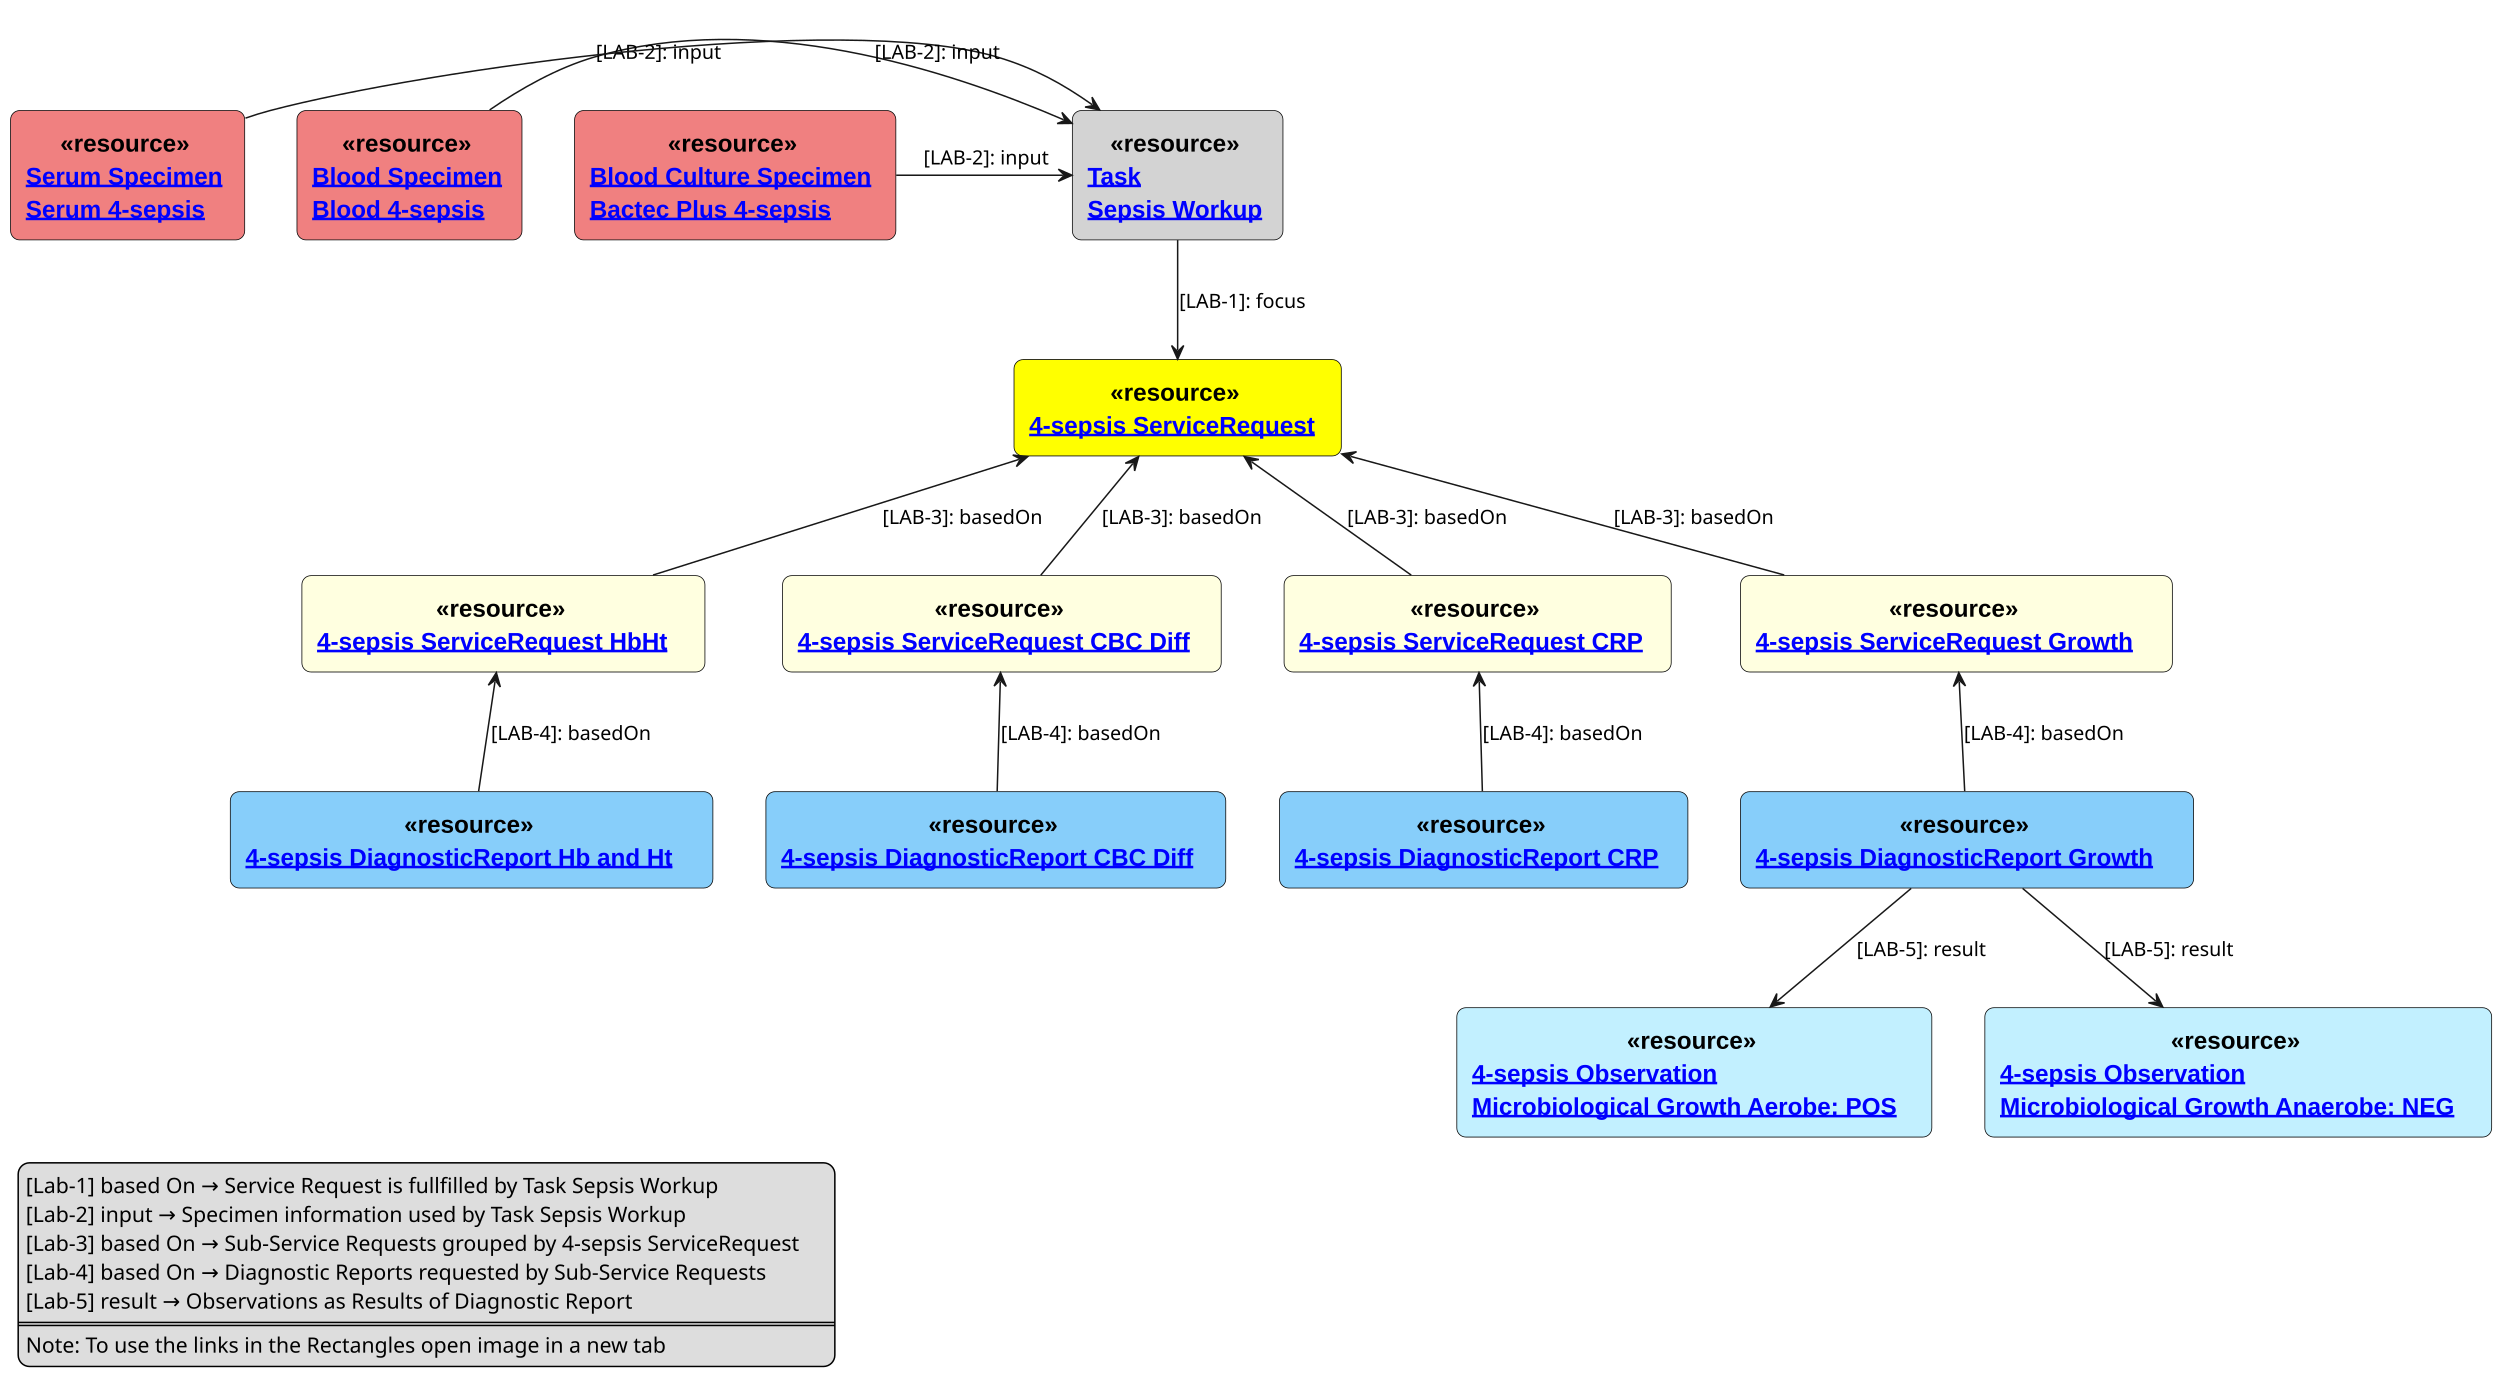
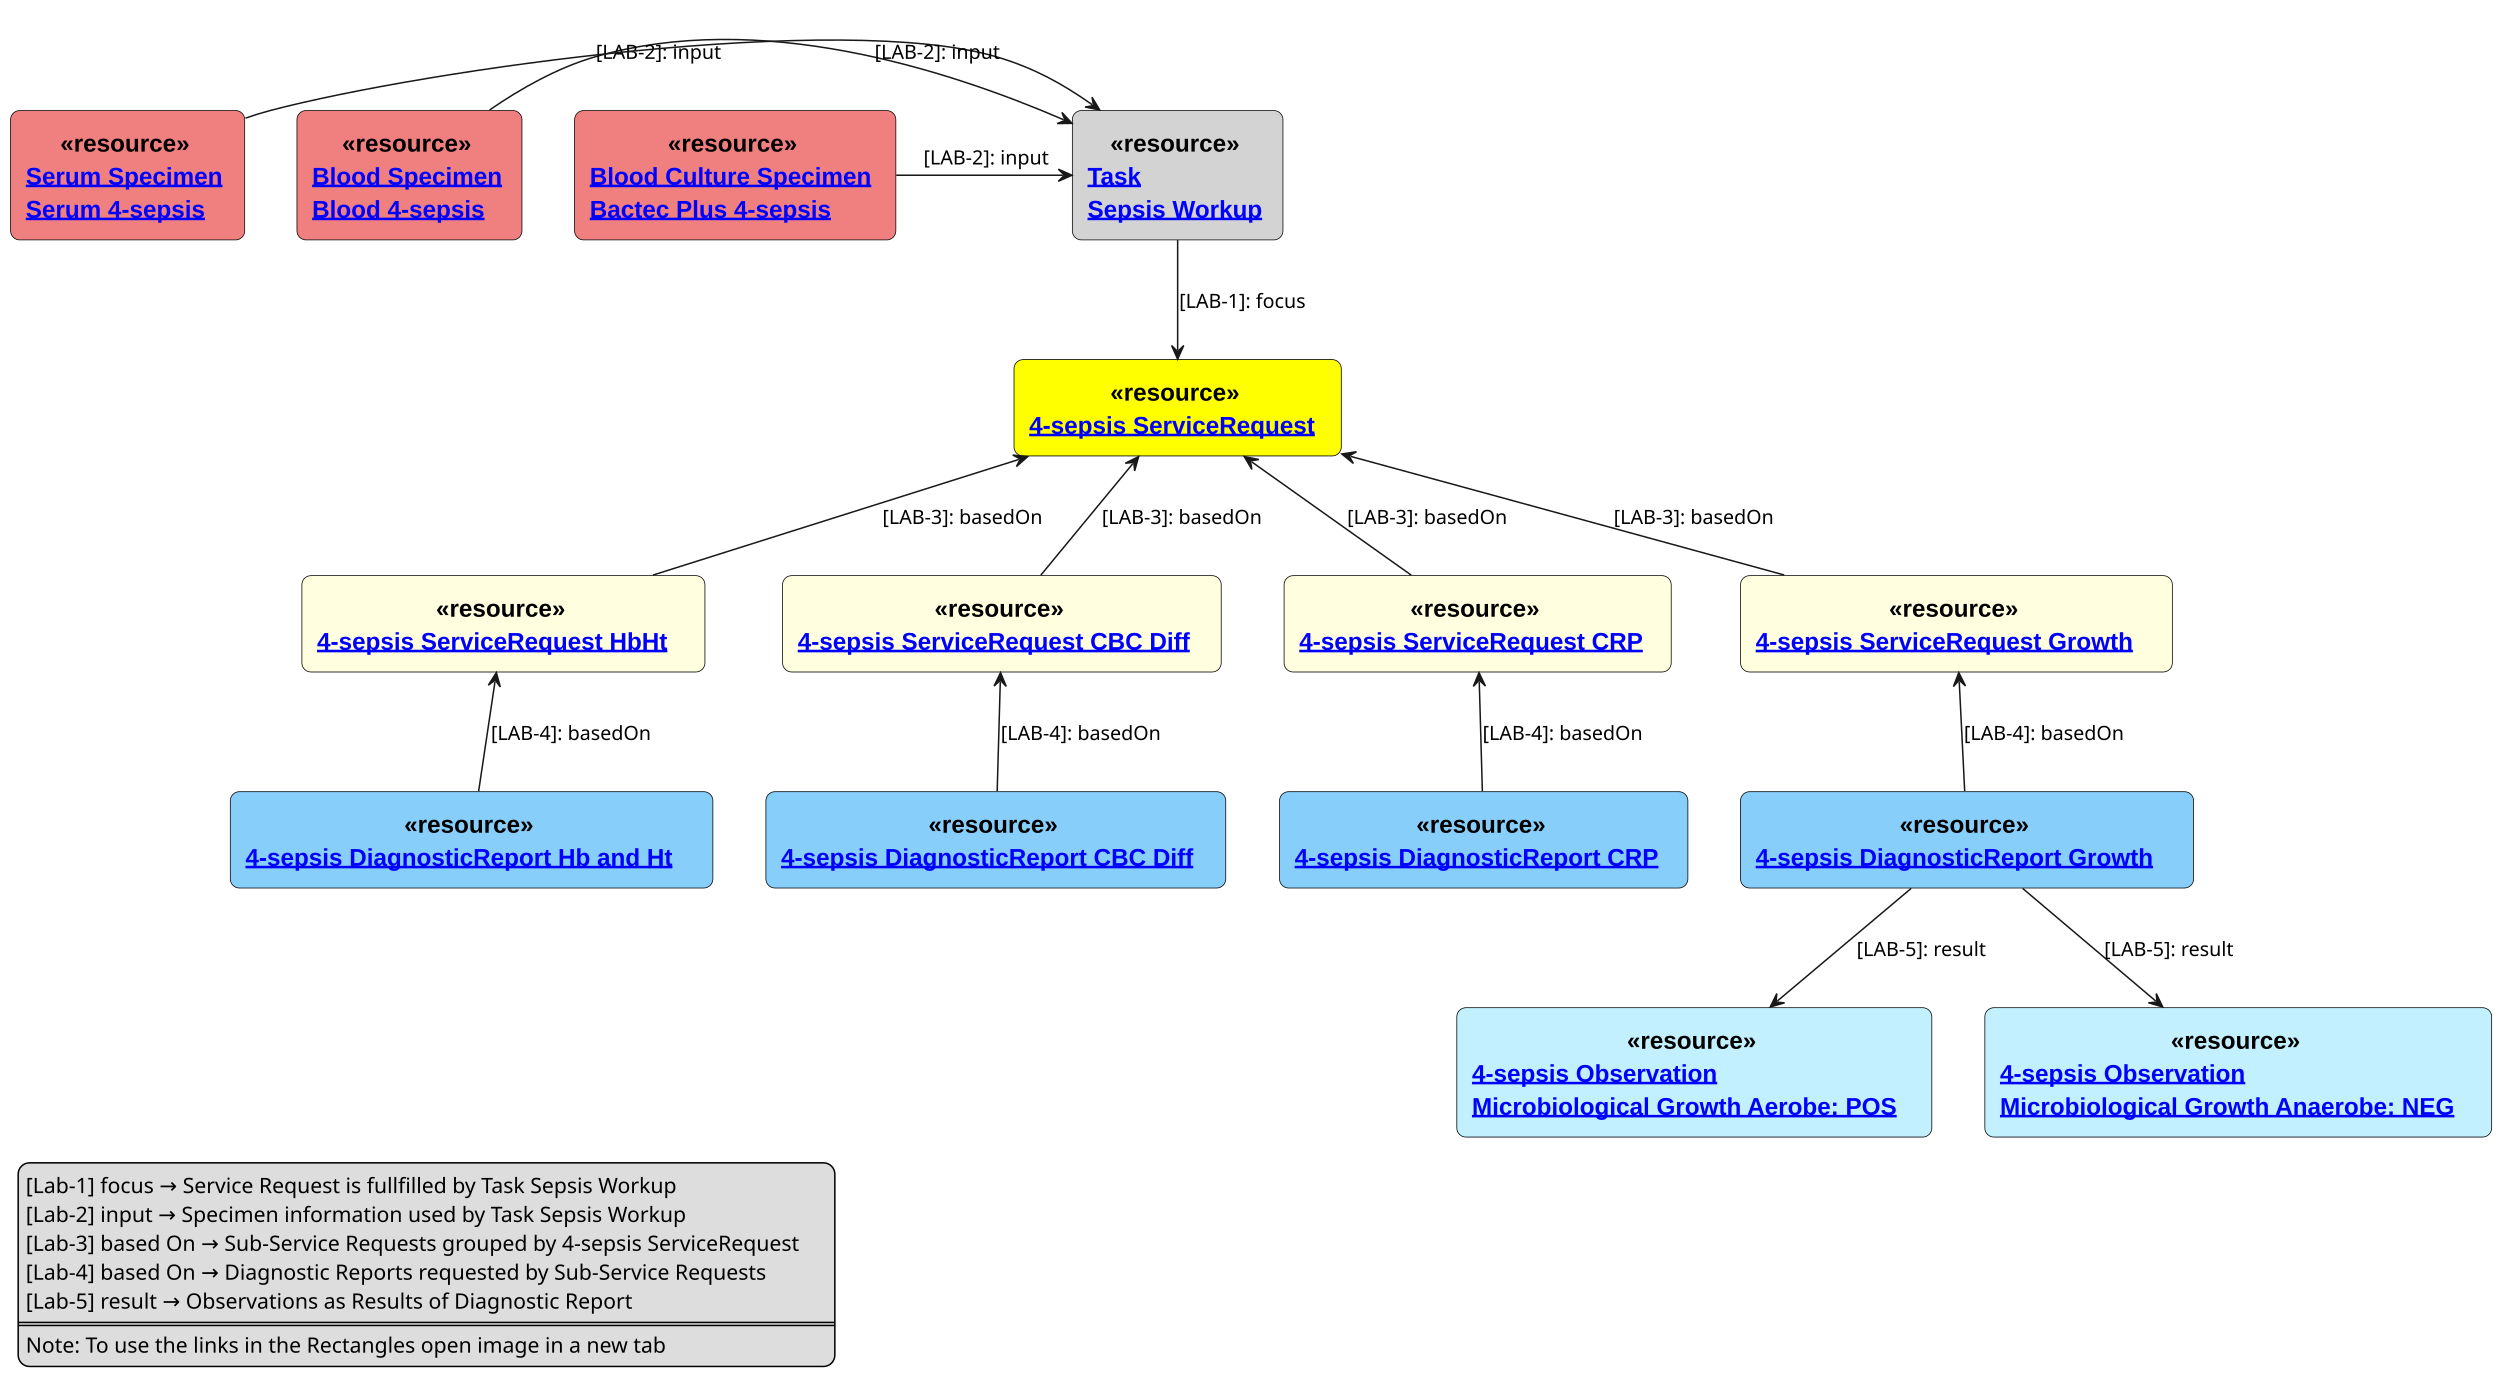
<svg xmlns="http://www.w3.org/2000/svg" xmlns:xlink="http://www.w3.org/1999/xlink" contentStyleType="text/css" height="921px" preserveAspectRatio="none" style="width:1650px;height:921px;background:#FFFFFF;" version="1.1" viewBox="0 0 1650 921" width="1650px" zoomAndPan="magnify">
  <defs />
  <g>
    <g id="elem_SR">
      <rect fill="#FFFF00" height="63.584" rx="6" ry="6" style="stroke:#000000;stroke-width:0.5;" width="216" x="669.25" y="237.34" />
      <text fill="#000000" font-family="Arial" font-size="16" font-weight="bold" lengthAdjust="spacing" textLength="89" x="732.75" y="264.444">«resource»</text>
      <a href="ServiceRequest-4-sepsis-ServiceRequest.html" target="_top" title="ServiceRequest-4-sepsis-ServiceRequest.html" xlink:actuate="onRequest" xlink:href="ServiceRequest-4-sepsis-ServiceRequest.html" xlink:show="new" xlink:title="ServiceRequest-4-sepsis-ServiceRequest.html" xlink:type="simple">
        <text fill="#0000FF" font-family="Arial" font-size="16" font-weight="bold" lengthAdjust="spacing" text-decoration="underline" textLength="192" x="679.25" y="286.236">4-sepsis ServiceRequest</text>
      </a>
      <text fill="#000000" font-family="Arial" font-size="16" font-weight="bold" lengthAdjust="spacing" textLength="4" x="871.25" y="286.236"> </text>
    </g>
    <g id="elem_SRHBHT">
      <rect fill="#FFFFE0" height="63.584" rx="6" ry="6" style="stroke:#000000;stroke-width:0.5;" width="266" x="199.25" y="379.93" />
      <text fill="#000000" font-family="Arial" font-size="16" font-weight="bold" lengthAdjust="spacing" textLength="89" x="287.75" y="407.034">«resource»</text>
      <a href="ServiceRequest-4-sepsis-ServiceRequestHbHt.html" target="_top" title="ServiceRequest-4-sepsis-ServiceRequestHbHt.html" xlink:actuate="onRequest" xlink:href="ServiceRequest-4-sepsis-ServiceRequestHbHt.html" xlink:show="new" xlink:title="ServiceRequest-4-sepsis-ServiceRequestHbHt.html" xlink:type="simple">
        <text fill="#0000FF" font-family="Arial" font-size="16" font-weight="bold" lengthAdjust="spacing" text-decoration="underline" textLength="238" x="209.25" y="428.826">4-sepsis ServiceRequest HbHt</text>
      </a>
      <text fill="#000000" font-family="Arial" font-size="16" font-weight="bold" lengthAdjust="spacing" textLength="4" x="451.25" y="428.826"> </text>
    </g>
    <g id="elem_SRDIFF">
      <rect fill="#FFFFE0" height="63.584" rx="6" ry="6" style="stroke:#000000;stroke-width:0.5;" width="289.5" x="516.5" y="379.93" />
      <text fill="#000000" font-family="Arial" font-size="16" font-weight="bold" lengthAdjust="spacing" textLength="89" x="616.75" y="407.034">«resource»</text>
      <a href="ServiceRequest-4-sepsis-ServiceRequestCBCDiff.html" target="_top" title="ServiceRequest-4-sepsis-ServiceRequestCBCDiff.html" xlink:actuate="onRequest" xlink:href="ServiceRequest-4-sepsis-ServiceRequestCBCDiff.html" xlink:show="new" xlink:title="ServiceRequest-4-sepsis-ServiceRequestCBCDiff.html" xlink:type="simple">
        <text fill="#0000FF" font-family="Arial" font-size="16" font-weight="bold" lengthAdjust="spacing" text-decoration="underline" textLength="261.5" x="526.5" y="428.826">4-sepsis ServiceRequest CBC Diff</text>
      </a>
      <text fill="#000000" font-family="Arial" font-size="16" font-weight="bold" lengthAdjust="spacing" textLength="4" x="792" y="428.826"> </text>
    </g>
    <g id="elem_SRCRP">
      <rect fill="#FFFFE0" height="63.584" rx="6" ry="6" style="stroke:#000000;stroke-width:0.5;" width="255.5" x="847.5" y="379.93" />
      <text fill="#000000" font-family="Arial" font-size="16" font-weight="bold" lengthAdjust="spacing" textLength="89" x="930.75" y="407.034">«resource»</text>
      <a href="ServiceRequest-4-sepsis-ServiceRequestCRP.html" target="_top" title="ServiceRequest-4-sepsis-ServiceRequestCRP.html" xlink:actuate="onRequest" xlink:href="ServiceRequest-4-sepsis-ServiceRequestCRP.html" xlink:show="new" xlink:title="ServiceRequest-4-sepsis-ServiceRequestCRP.html" xlink:type="simple">
        <text fill="#0000FF" font-family="Arial" font-size="16" font-weight="bold" lengthAdjust="spacing" text-decoration="underline" textLength="227.5" x="857.5" y="428.826">4-sepsis ServiceRequest CRP</text>
      </a>
      <text fill="#000000" font-family="Arial" font-size="16" font-weight="bold" lengthAdjust="spacing" textLength="4" x="1089" y="428.826"> </text>
    </g>
    <g id="elem_SRG">
      <rect fill="#FFFFE0" height="63.584" rx="6" ry="6" style="stroke:#000000;stroke-width:0.5;" width="285" x="1148.75" y="379.93" />
      <text fill="#000000" font-family="Arial" font-size="16" font-weight="bold" lengthAdjust="spacing" textLength="89" x="1246.75" y="407.034">«resource»</text>
      <a href="ServiceRequest-4-sepsis-ServiceRequestGrowth.html" target="_top" title="ServiceRequest-4-sepsis-ServiceRequestGrowth.html" xlink:actuate="onRequest" xlink:href="ServiceRequest-4-sepsis-ServiceRequestGrowth.html" xlink:show="new" xlink:title="ServiceRequest-4-sepsis-ServiceRequestGrowth.html" xlink:type="simple">
        <text fill="#0000FF" font-family="Arial" font-size="16" font-weight="bold" lengthAdjust="spacing" text-decoration="underline" textLength="257" x="1158.75" y="428.826">4-sepsis ServiceRequest Growth</text>
      </a>
      <text fill="#000000" font-family="Arial" font-size="16" font-weight="bold" lengthAdjust="spacing" textLength="4" x="1419.75" y="428.826"> </text>
    </g>
    <g id="elem_DRG">
      <rect fill="#87CEFA" height="63.584" rx="6" ry="6" style="stroke:#000000;stroke-width:0.5;" width="299" x="1148.75" y="522.51" />
      <text fill="#000000" font-family="Arial" font-size="16" font-weight="bold" lengthAdjust="spacing" textLength="89" x="1253.75" y="549.614">«resource»</text>
      <a href="DiagnosticReport-4-sepsis-DiagnosticReportGrowth.html" target="_top" title="DiagnosticReport-4-sepsis-DiagnosticReportGrowth.html" xlink:actuate="onRequest" xlink:href="DiagnosticReport-4-sepsis-DiagnosticReportGrowth.html" xlink:show="new" xlink:title="DiagnosticReport-4-sepsis-DiagnosticReportGrowth.html" xlink:type="simple">
        <text fill="#0000FF" font-family="Arial" font-size="16" font-weight="bold" lengthAdjust="spacing" text-decoration="underline" textLength="275" x="1158.75" y="571.406">4-sepsis DiagnosticReport Growth</text>
      </a>
    </g>
    <g id="elem_DRHBHT">
      <rect fill="#87CEFA" height="63.584" rx="6" ry="6" style="stroke:#000000;stroke-width:0.5;" width="318.5" x="152" y="522.51" />
      <text fill="#000000" font-family="Arial" font-size="16" font-weight="bold" lengthAdjust="spacing" textLength="89" x="266.75" y="549.614">«resource»</text>
      <a href="DiagnosticReport-4-sepsis-DiagnosticReportHbHt.html" target="_top" title="DiagnosticReport-4-sepsis-DiagnosticReportHbHt.html" xlink:actuate="onRequest" xlink:href="DiagnosticReport-4-sepsis-DiagnosticReportHbHt.html" xlink:show="new" xlink:title="DiagnosticReport-4-sepsis-DiagnosticReportHbHt.html" xlink:type="simple">
        <text fill="#0000FF" font-family="Arial" font-size="16" font-weight="bold" lengthAdjust="spacing" text-decoration="underline" textLength="294.5" x="162" y="571.406">4-sepsis DiagnosticReport Hb and Ht</text>
      </a>
    </g>
    <g id="elem_DRDIFF">
      <rect fill="#87CEFA" height="63.584" rx="6" ry="6" style="stroke:#000000;stroke-width:0.5;" width="303.5" x="505.5" y="522.51" />
      <text fill="#000000" font-family="Arial" font-size="16" font-weight="bold" lengthAdjust="spacing" textLength="89" x="612.75" y="549.614">«resource»</text>
      <a href="DiagnosticReport-4-sepsis-DiagnosticReportCBCDiff.html" target="_top" title="DiagnosticReport-4-sepsis-DiagnosticReportCBCDiff.html" xlink:actuate="onRequest" xlink:href="DiagnosticReport-4-sepsis-DiagnosticReportCBCDiff.html" xlink:show="new" xlink:title="DiagnosticReport-4-sepsis-DiagnosticReportCBCDiff.html" xlink:type="simple">
        <text fill="#0000FF" font-family="Arial" font-size="16" font-weight="bold" lengthAdjust="spacing" text-decoration="underline" textLength="279.5" x="515.5" y="571.406">4-sepsis DiagnosticReport CBC Diff</text>
      </a>
    </g>
    <g id="elem_DRCRP">
      <rect fill="#87CEFA" height="63.584" rx="6" ry="6" style="stroke:#000000;stroke-width:0.5;" width="269.5" x="844.5" y="522.51" />
      <text fill="#000000" font-family="Arial" font-size="16" font-weight="bold" lengthAdjust="spacing" textLength="89" x="934.75" y="549.614">«resource»</text>
      <a href="DiagnosticReport-4-sepsis-DiagnosticReportCRP.html" target="_top" title="DiagnosticReport-4-sepsis-DiagnosticReportCRP.html" xlink:actuate="onRequest" xlink:href="DiagnosticReport-4-sepsis-DiagnosticReportCRP.html" xlink:show="new" xlink:title="DiagnosticReport-4-sepsis-DiagnosticReportCRP.html" xlink:type="simple">
        <text fill="#0000FF" font-family="Arial" font-size="16" font-weight="bold" lengthAdjust="spacing" text-decoration="underline" textLength="245.5" x="854.5" y="571.406">4-sepsis DiagnosticReport CRP</text>
      </a>
    </g>
    <g id="elem_OMA">
      <rect fill="#C2F0FF" height="85.376" rx="6" ry="6" style="stroke:#000000;stroke-width:0.5;" width="313.5" x="961.5" y="665.09" />
      <text fill="#000000" font-family="Arial" font-size="16" font-weight="bold" lengthAdjust="spacing" textLength="89" x="1073.75" y="692.194">«resource»</text>
      <a href="Observation-observationMicrobiolGrowthAerobe.html" target="_top" title="Observation-observationMicrobiolGrowthAerobe.html" xlink:actuate="onRequest" xlink:href="Observation-observationMicrobiolGrowthAerobe.html" xlink:show="new" xlink:title="Observation-observationMicrobiolGrowthAerobe.html" xlink:type="simple">
        <text fill="#0000FF" font-family="Arial" font-size="16" font-weight="bold" lengthAdjust="spacing" text-decoration="underline" textLength="168.5" x="971.5" y="713.986">4-sepsis Observation</text>
      </a>
      <a href="Observation-observationMicrobiolGrowthAerobe.html" target="_top" title="Observation-observationMicrobiolGrowthAerobe.html" xlink:actuate="onRequest" xlink:href="Observation-observationMicrobiolGrowthAerobe.html" xlink:show="new" xlink:title="Observation-observationMicrobiolGrowthAerobe.html" xlink:type="simple">
        <text fill="#0000FF" font-family="Arial" font-size="16" font-weight="bold" lengthAdjust="spacing" text-decoration="underline" textLength="293.5" x="971.5" y="735.778">Microbiological Growth Aerobe: POS</text>
      </a>
    </g>
    <g id="elem_OMANA">
      <rect fill="#C2F0FF" height="85.376" rx="6" ry="6" style="stroke:#000000;stroke-width:0.5;" width="334.5" x="1310" y="665.09" />
      <text fill="#000000" font-family="Arial" font-size="16" font-weight="bold" lengthAdjust="spacing" textLength="89" x="1432.75" y="692.194">«resource»</text>
      <a href="Observation-observationMicrobiolGrowthAnaerobe.html" target="_top" title="Observation-observationMicrobiolGrowthAnaerobe.html" xlink:actuate="onRequest" xlink:href="Observation-observationMicrobiolGrowthAnaerobe.html" xlink:show="new" xlink:title="Observation-observationMicrobiolGrowthAnaerobe.html" xlink:type="simple">
        <text fill="#0000FF" font-family="Arial" font-size="16" font-weight="bold" lengthAdjust="spacing" text-decoration="underline" textLength="168.5" x="1320" y="713.986">4-sepsis Observation</text>
      </a>
      <a href="Observation-observationMicrobiolGrowthAnaerobe.html" target="_top" title="Observation-observationMicrobiolGrowthAnaerobe.html" xlink:actuate="onRequest" xlink:href="Observation-observationMicrobiolGrowthAnaerobe.html" xlink:show="new" xlink:title="Observation-observationMicrobiolGrowthAnaerobe.html" xlink:type="simple">
        <text fill="#0000FF" font-family="Arial" font-size="16" font-weight="bold" lengthAdjust="spacing" text-decoration="underline" textLength="314.5" x="1320" y="735.778">Microbiological Growth Anaerobe: NEG</text>
      </a>
    </g>
    <g id="elem_T1">
      <rect fill="#D3D3D3" height="85.376" rx="6" ry="6" style="stroke:#000000;stroke-width:0.5;" width="139" x="707.75" y="72.97" />
      <text fill="#000000" font-family="Arial" font-size="16" font-weight="bold" lengthAdjust="spacing" textLength="89" x="732.75" y="100.074">«resource»</text>
      <a href="Task-SepsisWorkup.html" target="_top" title="Task-SepsisWorkup.html" xlink:actuate="onRequest" xlink:href="Task-SepsisWorkup.html" xlink:show="new" xlink:title="Task-SepsisWorkup.html" xlink:type="simple">
        <text fill="#0000FF" font-family="Arial" font-size="16" font-weight="bold" lengthAdjust="spacing" text-decoration="underline" textLength="37" x="717.75" y="121.866">Task</text>
      </a>
      <a href="Task-SepsisWorkup.html" target="_top" title="Task-SepsisWorkup.html" xlink:actuate="onRequest" xlink:href="Task-SepsisWorkup.html" xlink:show="new" xlink:title="Task-SepsisWorkup.html" xlink:type="simple">
        <text fill="#0000FF" font-family="Arial" font-size="16" font-weight="bold" lengthAdjust="spacing" text-decoration="underline" textLength="119" x="717.75" y="143.658">Sepsis Workup</text>
      </a>
    </g>
    <g id="elem_BBS">
      <rect fill="#F08080" height="85.376" rx="6" ry="6" style="stroke:#000000;stroke-width:0.5;" width="212" x="379.25" y="72.97" />
      <text fill="#000000" font-family="Arial" font-size="16" font-weight="bold" lengthAdjust="spacing" textLength="89" x="440.75" y="100.074">«resource»</text>
      <a href="Specimen-Blood-bactec-plus-4-sepsis.html" target="_top" title="Specimen-Blood-bactec-plus-4-sepsis.html" xlink:actuate="onRequest" xlink:href="Specimen-Blood-bactec-plus-4-sepsis.html" xlink:show="new" xlink:title="Specimen-Blood-bactec-plus-4-sepsis.html" xlink:type="simple">
        <text fill="#0000FF" font-family="Arial" font-size="16" font-weight="bold" lengthAdjust="spacing" text-decoration="underline" textLength="192" x="389.25" y="121.866">Blood Culture Specimen</text>
      </a>
      <a href="Specimen-Blood-bactec-plus-4-sepsis.html" target="_top" title="Specimen-Blood-bactec-plus-4-sepsis.html" xlink:actuate="onRequest" xlink:href="Specimen-Blood-bactec-plus-4-sepsis.html" xlink:show="new" xlink:title="Specimen-Blood-bactec-plus-4-sepsis.html" xlink:type="simple">
        <text fill="#0000FF" font-family="Arial" font-size="16" font-weight="bold" lengthAdjust="spacing" text-decoration="underline" textLength="160" x="389.25" y="143.658">Bactec Plus 4-sepsis</text>
      </a>
    </g>
    <g id="elem_BS">
      <rect fill="#F08080" height="85.376" rx="6" ry="6" style="stroke:#000000;stroke-width:0.5;" width="148.5" x="196" y="72.97" />
      <text fill="#000000" font-family="Arial" font-size="16" font-weight="bold" lengthAdjust="spacing" textLength="89" x="225.75" y="100.074">«resource»</text>
      <a href="Specimen-Blood-4-sepsis.html" target="_top" title="Specimen-Blood-4-sepsis.html" xlink:actuate="onRequest" xlink:href="Specimen-Blood-4-sepsis.html" xlink:show="new" xlink:title="Specimen-Blood-4-sepsis.html" xlink:type="simple">
        <text fill="#0000FF" font-family="Arial" font-size="16" font-weight="bold" lengthAdjust="spacing" text-decoration="underline" textLength="128.5" x="206" y="121.866">Blood Specimen</text>
      </a>
      <a href="Specimen-Blood-4-sepsis.html" target="_top" title="Specimen-Blood-4-sepsis.html" xlink:actuate="onRequest" xlink:href="Specimen-Blood-4-sepsis.html" xlink:show="new" xlink:title="Specimen-Blood-4-sepsis.html" xlink:type="simple">
        <text fill="#0000FF" font-family="Arial" font-size="16" font-weight="bold" lengthAdjust="spacing" text-decoration="underline" textLength="115.5" x="206" y="143.658">Blood 4-sepsis</text>
      </a>
    </g>
    <g id="elem_SS">
      <rect fill="#F08080" height="85.376" rx="6" ry="6" style="stroke:#000000;stroke-width:0.5;" width="154.5" x="7" y="72.97" />
      <text fill="#000000" font-family="Arial" font-size="16" font-weight="bold" lengthAdjust="spacing" textLength="89" x="39.75" y="100.074">«resource»</text>
      <a href="Specimen-Serum-4-sepsis.html" target="_top" title="Specimen-Serum-4-sepsis.html" xlink:actuate="onRequest" xlink:href="Specimen-Serum-4-sepsis.html" xlink:show="new" xlink:title="Specimen-Serum-4-sepsis.html" xlink:type="simple">
        <text fill="#0000FF" font-family="Arial" font-size="16" font-weight="bold" lengthAdjust="spacing" text-decoration="underline" textLength="134.5" x="17" y="121.866">Serum Specimen</text>
      </a>
      <a href="Specimen-Serum-4-sepsis.html" target="_top" title="Specimen-Serum-4-sepsis.html" xlink:actuate="onRequest" xlink:href="Specimen-Serum-4-sepsis.html" xlink:show="new" xlink:title="Specimen-Serum-4-sepsis.html" xlink:type="simple">
        <text fill="#0000FF" font-family="Arial" font-size="16" font-weight="bold" lengthAdjust="spacing" text-decoration="underline" textLength="121.5" x="17" y="143.658">Serum 4-sepsis</text>
      </a>
    </g>
    <g id="link_SR_SRG">
      <path d="M891.369,301.207 C927.809,311.137 962.9,320.71 1000.25,330.93 C1058.74,346.92 1123.83,364.76 1177.59,379.51 " fill="none" id="SR-backto-SRG" style="stroke:#181818;stroke-width:1.0;" />
      <polygon fill="#181818" points="885.58,299.63,893.212,305.856,890.404,300.945,895.315,298.137,885.58,299.63" style="stroke:#181818;stroke-width:1.0;" />
      <text fill="#000000" font-family="sans-serif" font-size="13" lengthAdjust="spacing" textLength="102" x="1065.03" y="345.827">[LAB-3]: basedOn</text>
    </g>
    <g id="link_SR_SRHBHT">
      <path d="M672.489,303.227 C598.859,326.487 504.56,356.28 431,379.52 " fill="none" id="SR-backto-SRHBHT" style="stroke:#181818;stroke-width:1.0;" />
      <polygon fill="#181818" points="678.21,301.42,668.423,300.317,673.442,302.926,670.833,307.945,678.21,301.42" style="stroke:#181818;stroke-width:1.0;" />
      <text fill="#000000" font-family="sans-serif" font-size="13" lengthAdjust="spacing" textLength="102" x="582.39" y="345.827">[LAB-3]: basedOn</text>
    </g>
    <g id="link_SR_SRDIFF">
      <path d="M747.691,305.957 C728.461,329.257 706.13,356.33 686.92,379.6 " fill="none" id="SR-backto-SRDIFF" style="stroke:#181818;stroke-width:1.0;" />
      <polygon fill="#181818" points="751.51,301.33,742.696,305.725,748.327,305.186,748.866,310.817,751.51,301.33" style="stroke:#181818;stroke-width:1.0;" />
      <text fill="#000000" font-family="sans-serif" font-size="13" lengthAdjust="spacing" textLength="102" x="727.2" y="345.827">[LAB-3]: basedOn</text>
    </g>
    <g id="link_SR_SRCRP">
      <path d="M826.082,304.804 C858.892,328.104 898.65,356.33 931.43,379.6 " fill="none" id="SR-backto-SRCRP" style="stroke:#181818;stroke-width:1.0;" />
      <polygon fill="#181818" points="821.19,301.33,826.212,309.802,825.267,304.225,830.844,303.28,821.19,301.33" style="stroke:#181818;stroke-width:1.0;" />
      <text fill="#000000" font-family="sans-serif" font-size="13" lengthAdjust="spacing" textLength="102" x="889.1" y="345.827">[LAB-3]: basedOn</text>
    </g>
    <g id="link_SRG_DRG">
      <path d="M1293.098,449.913 C1294.258,473.213 1295.54,498.91 1296.7,522.19 " fill="none" id="SRG-backto-DRG" style="stroke:#181818;stroke-width:1.0;" />
      <polygon fill="#181818" points="1292.8,443.92,1289.253,453.108,1293.049,448.914,1297.243,452.71,1292.8,443.92" style="stroke:#181818;stroke-width:1.0;" />
      <text fill="#000000" font-family="sans-serif" font-size="13" lengthAdjust="spacing" textLength="102" x="1296.17" y="488.407">[LAB-4]: basedOn</text>
    </g>
    <g id="link_SRHBHT_DRHBHT">
      <path d="M326.704,449.854 C323.224,473.154 319.37,498.91 315.9,522.19 " fill="none" id="SRHBHT-backto-DRHBHT" style="stroke:#181818;stroke-width:1.0;" />
      <polygon fill="#181818" points="327.59,443.92,322.304,452.23,326.851,448.865,330.217,453.412,327.59,443.92" style="stroke:#181818;stroke-width:1.0;" />
      <text fill="#000000" font-family="sans-serif" font-size="13" lengthAdjust="spacing" textLength="102" x="324.01" y="488.407">[LAB-4]: basedOn</text>
    </g>
    <g id="link_SRDIFF_DRDIFF">
      <path d="M660.19,449.918 C659.53,473.218 658.8,498.91 658.14,522.19 " fill="none" id="SRDIFF-backto-DRDIFF" style="stroke:#181818;stroke-width:1.0;" />
      <polygon fill="#181818" points="660.36,443.92,656.107,452.803,660.218,448.918,664.104,453.03,660.36,443.92" style="stroke:#181818;stroke-width:1.0;" />
      <text fill="#000000" font-family="sans-serif" font-size="13" lengthAdjust="spacing" textLength="102" x="660.49" y="488.407">[LAB-4]: basedOn</text>
    </g>
    <g id="link_SRCRP_DRCRP">
      <path d="M976.31,449.918 C976.97,473.218 977.7,498.91 978.36,522.19 " fill="none" id="SRCRP-backto-DRCRP" style="stroke:#181818;stroke-width:1.0;" />
      <polygon fill="#181818" points="976.14,443.92,972.396,453.03,976.282,448.918,980.393,452.803,976.14,443.92" style="stroke:#181818;stroke-width:1.0;" />
      <text fill="#000000" font-family="sans-serif" font-size="13" lengthAdjust="spacing" textLength="102" x="978.49" y="488.407">[LAB-4]: basedOn</text>
    </g>
    <g id="link_DRG_OMA">
      <path d="M1261.39,586.32 C1234.54,608.91 1202.46,635.906 1172.96,660.736 " fill="none" id="DRG-to-OMA" style="stroke:#181818;stroke-width:1.0;" />
      <polygon fill="#181818" points="1168.37,664.6,1177.831,661.865,1172.195,661.38,1172.68,655.744,1168.37,664.6" style="stroke:#181818;stroke-width:1.0;" />
      <text fill="#000000" font-family="sans-serif" font-size="13" lengthAdjust="spacing" textLength="82" x="1225.37" y="630.987">[LAB-5]: result</text>
    </g>
    <g id="link_DRG_OMANA">
      <path d="M1334.91,586.32 C1361.6,608.91 1393.49,635.894 1422.83,660.724 " fill="none" id="DRG-to-OMANA" style="stroke:#181818;stroke-width:1.0;" />
      <polygon fill="#181818" points="1427.41,664.6,1423.124,655.733,1423.593,661.37,1417.956,661.839,1427.41,664.6" style="stroke:#181818;stroke-width:1.0;" />
      <text fill="#000000" font-family="sans-serif" font-size="13" lengthAdjust="spacing" textLength="82" x="1388.75" y="630.987">[LAB-5]: result</text>
    </g>
    <g id="link_T1_SR">
      <path d="M777.25,158.45 C777.25,183.32 777.25,208.35 777.25,231.05 " fill="none" id="T1-to-SR" style="stroke:#181818;stroke-width:1.0;" />
      <polygon fill="#181818" points="777.25,237.05,781.25,228.05,777.25,232.05,773.25,228.05,777.25,237.05" style="stroke:#181818;stroke-width:1.0;" />
      <text fill="#000000" font-family="sans-serif" font-size="13" lengthAdjust="spacing" textLength="80" x="778.25" y="203.237">[LAB-1]: focus</text>
    </g>
    <g id="link_BBS_T1">
      <path d="M591.49,115.65 C630.14,115.65 666.81,115.65 701.5,115.65 " fill="none" id="BBS-to-T1" style="stroke:#181818;stroke-width:1.0;" />
      <polygon fill="#181818" points="707.5,115.65,698.5,111.65,702.5,115.65,698.5,119.65,707.5,115.65" style="stroke:#181818;stroke-width:1.0;" />
      <text fill="#000000" font-family="sans-serif" font-size="13" lengthAdjust="spacing" textLength="80" x="609.5" y="108.547">[LAB-2]: input</text>
    </g>
    <g id="link_BS_T1">
      <path d="M323.16,72.54 C343.51,58.56 367.76,44.82 392.25,37.66 C500.58,6 624.241,45.493 702.031,79.053 " fill="none" id="BS-to-T1" style="stroke:#181818;stroke-width:1.0;" />
      <polygon fill="#181818" points="707.54,81.43,700.861,74.192,702.949,79.449,697.692,81.538,707.54,81.43" style="stroke:#181818;stroke-width:1.0;" />
      <text fill="#000000" font-family="sans-serif" font-size="13" lengthAdjust="spacing" textLength="80" x="393.25" y="38.867">[LAB-2]: input</text>
    </g>
    <g id="link_SS_T1">
      <path d="M162,77.97 C167.43,76.08 172.88,74.38 178.25,72.97 C281.68,45.74 555.76,7.07 658.25,37.66 C682.27,44.83 701.045,55.124 720.885,69.104 " fill="none" id="SS-to-T1" style="stroke:#181818;stroke-width:1.0;" />
      <polygon fill="#181818" points="725.79,72.56,720.737,64.106,721.703,69.68,716.129,70.646,725.79,72.56" style="stroke:#181818;stroke-width:1.0;" />
      <text fill="#000000" font-family="sans-serif" font-size="13" lengthAdjust="spacing" textLength="80" x="577.25" y="38.867">[LAB-2]: input</text>
    </g>
    <rect fill="#DDDDDD" height="134.407" id="_legend" rx="7.5" ry="7.5" style="stroke:#000000;stroke-width:1.0;" width="539" x="12" y="767.466" />
-     <text fill="#000000" font-family="sans-serif" font-size="14" lengthAdjust="spacing" textLength="475" x="17" y="787.432">[Lab-1] based On → Service Request is fullfilled by Task Sepsis Workup</text>
+     <text fill="#000000" font-family="sans-serif" font-size="14" lengthAdjust="spacing" textLength="446" x="17" y="787.432">[Lab-1] focus → Service Request is fullfilled by Task Sepsis Workup</text>
    <text fill="#000000" font-family="sans-serif" font-size="14" lengthAdjust="spacing" textLength="450" x="17" y="806.5">[Lab-2] input → Specimen information used by Task Sepsis Workup</text>
    <text fill="#000000" font-family="sans-serif" font-size="14" lengthAdjust="spacing" textLength="529" x="17" y="825.568">[Lab-3] based On → Sub-Service Requests grouped by 4-sepsis ServiceRequest</text>
    <text fill="#000000" font-family="sans-serif" font-size="14" lengthAdjust="spacing" textLength="505" x="17" y="844.636">[Lab-4] based On → Diagnostic Reports requested by Sub-Service Requests</text>
    <text fill="#000000" font-family="sans-serif" font-size="14" lengthAdjust="spacing" textLength="412" x="17" y="863.704">[Lab-5] result → Observations as Results of Diagnostic Report</text>
    <line style="stroke:#000000;stroke-width:1.0;" x1="12" x2="551" y1="872.806" y2="872.806" />
    <line style="stroke:#000000;stroke-width:1.0;" x1="12" x2="551" y1="874.806" y2="874.806" />
    <text fill="#000000" font-family="sans-serif" font-size="14" lengthAdjust="spacing" textLength="437" x="17" y="892.772">Note: To use the links in the Rectangles open image in a new tab</text>
  </g>
</svg>
